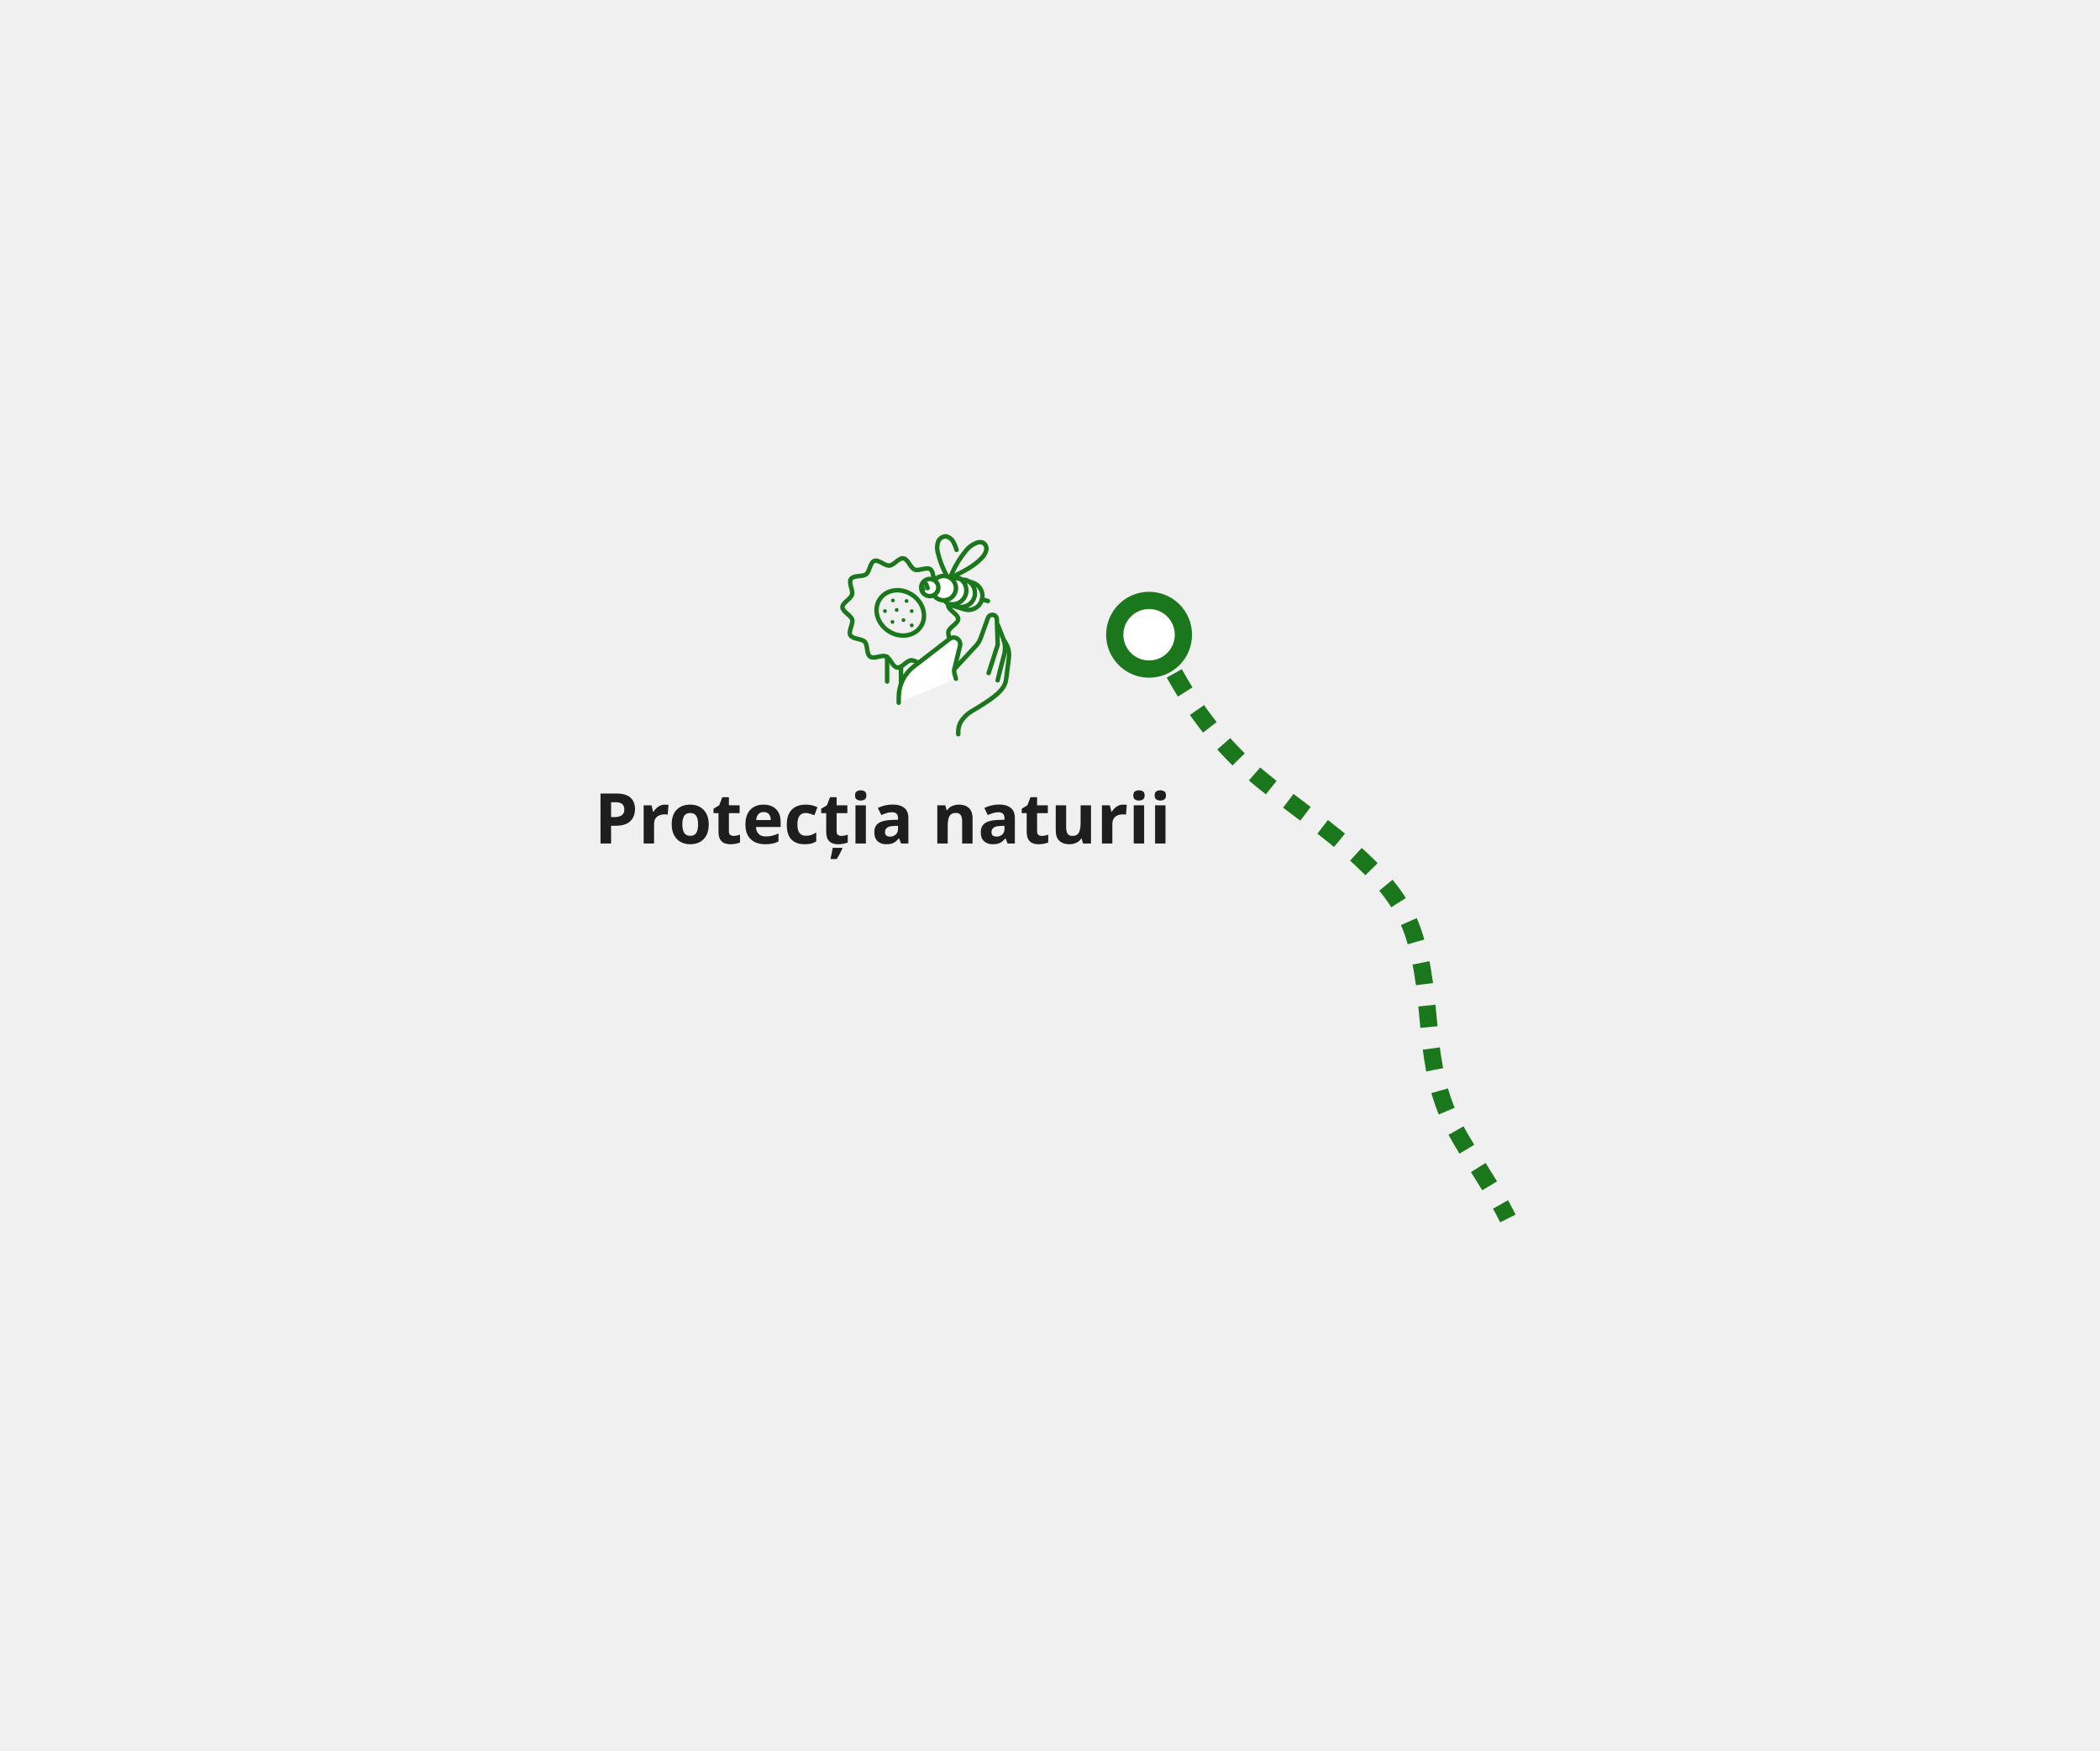
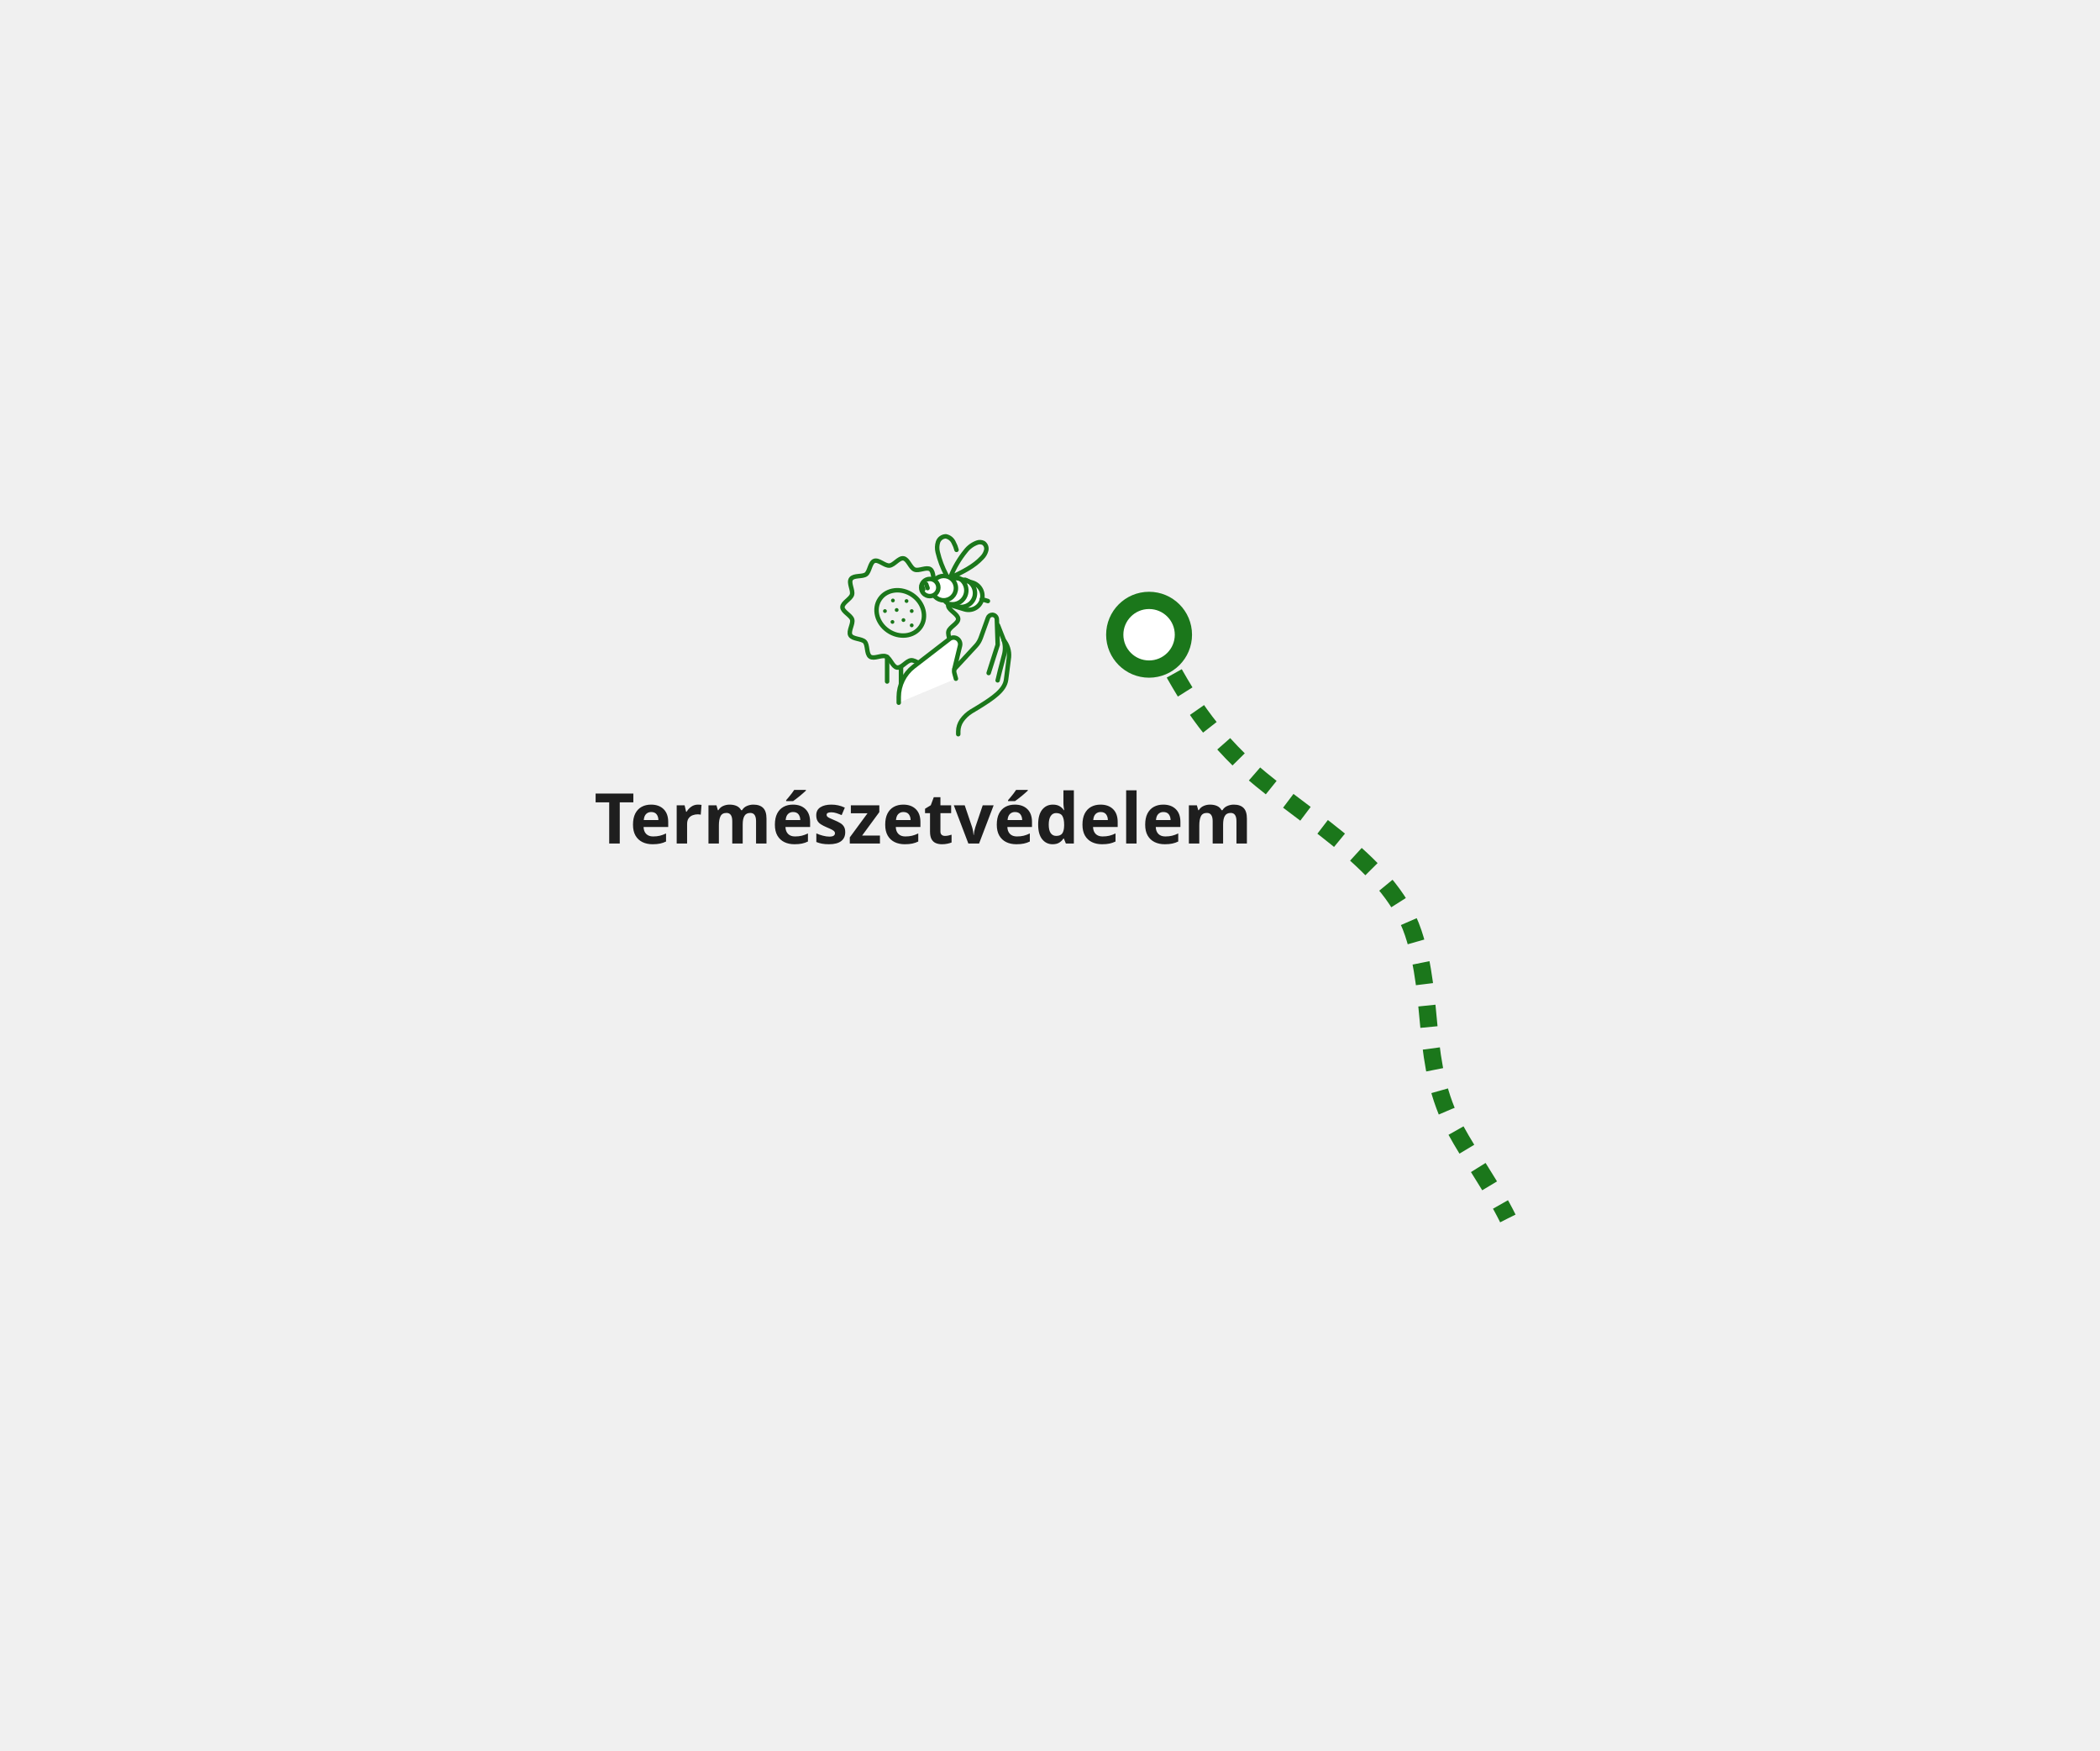
<svg xmlns="http://www.w3.org/2000/svg" viewBox="0 0 1200 1000" fill="none">
  <g id="segment-environment-08-protectia-naturii">
    <g id="Group 1177">
      <g id="Group 1125">
        <path id="Vector" d="M659.4 362.957C672.635 388.403 684.163 410.619 708.165 434.2C738.783 464.241 793.351 490.395 807.557 532.936C820.346 571.223 811.391 607.776 831.611 645.17C840.225 661.083 852.803 678.231 861.626 696.061" stroke="#1B771B" stroke-width="9.852" stroke-miterlimit="10" stroke-linejoin="round" stroke-dasharray="12.32 12.32" />
        <path id="Vector_2" d="M656.616 382.232C667.45 382.232 676.232 373.45 676.232 362.616C676.232 351.782 667.45 343 656.616 343C645.782 343 637 351.782 637 362.616C637 373.45 645.782 382.232 656.616 382.232Z" fill="white" stroke="#1B771B" stroke-width="9.852" stroke-miterlimit="10" stroke-linecap="round" stroke-linejoin="round" />
      </g>
      <g id="icon-protectia-naturii 1">
        <path id="Vector_3" d="M531.636 325.216C533.845 326.751 532.928 331.844 534.669 333.716C536.411 335.589 541.653 335.158 542.926 337.461C544.2 339.764 541.204 343.939 541.915 346.43C542.627 348.92 547.439 350.961 547.532 353.545C547.626 356.129 542.758 358.113 542.009 360.623C541.26 363.131 544.143 367.4 542.627 369.61C541.11 371.819 536.055 370.658 534.014 372.231C531.973 373.804 531.73 378.953 529.258 379.87C526.787 380.788 523.285 376.987 520.627 377.211C517.968 377.436 515.253 381.761 512.613 381.35C509.973 380.938 508.774 375.938 506.247 374.965C503.719 373.991 499.431 376.668 497.222 375.133C495.013 373.598 495.93 368.505 494.17 366.633C492.41 364.76 487.205 365.191 485.913 362.888C484.621 360.585 487.654 356.41 486.943 353.938C486.231 351.466 481.419 349.444 481.4 346.879C481.382 344.314 486.1 342.236 486.849 339.727C487.598 337.218 484.715 332.911 486.306 330.702C487.898 328.493 492.859 329.653 494.919 328.081C496.979 326.508 497.128 321.359 499.6 320.441C502.071 319.524 505.573 323.325 508.231 323.1C510.89 322.875 513.605 318.55 516.264 318.981C518.923 319.412 520.14 324.373 522.63 325.384C525.12 326.395 529.371 323.681 531.636 325.216Z" stroke="#1B771B" stroke-width="2.55" stroke-linecap="round" stroke-linejoin="round" />
        <path id="Vector_4" d="M526.039 358.15C529.915 352.532 527.861 344.393 521.451 339.972C515.042 335.55 506.704 336.52 502.829 342.138C498.953 347.756 501.007 355.894 507.417 360.316C513.826 364.737 522.164 363.768 526.039 358.15Z" stroke="#1B771B" stroke-width="2.55" stroke-linecap="round" stroke-linejoin="round" />
        <path id="Vector_5" d="M514.858 381.369V390.806" stroke="#1B771B" stroke-width="2.55" stroke-linecap="round" stroke-linejoin="round" />
        <path id="Vector_6" d="M506.92 375.32V389.325" stroke="#1B771B" stroke-width="2.55" stroke-linecap="round" stroke-linejoin="round" />
        <path id="Vector_7" d="M513.567 401.441V398.127C513.578 394.795 514.347 391.508 515.816 388.517C517.286 385.526 519.417 382.909 522.049 380.864L542.646 364.987C543.297 364.492 544.093 364.223 544.911 364.223C545.729 364.223 546.525 364.492 547.176 364.987C547.773 365.446 548.223 366.07 548.469 366.782C548.716 367.494 548.748 368.263 548.562 368.993L545.379 382.1C545.164 382.916 545.164 383.774 545.379 384.59L546.24 387.736" fill="white" />
        <path id="Vector_8" d="M513.567 401.441V398.127C513.578 394.795 514.347 391.508 515.816 388.517C517.286 385.526 519.417 382.909 522.049 380.864L542.646 364.987C543.297 364.492 544.093 364.223 544.911 364.223C545.729 364.223 546.525 364.492 547.176 364.987C547.773 365.446 548.223 366.07 548.469 366.782C548.716 367.494 548.748 368.263 548.562 368.993L545.379 382.1C545.164 382.916 545.164 383.774 545.379 384.59L546.24 387.736" stroke="#1B771B" stroke-width="2.55" stroke-linecap="round" stroke-linejoin="round" />
        <path id="Vector_9" d="M573.462 365.604C575.735 368.331 576.845 371.841 576.552 375.378L574.904 388.279C574.118 394.233 567.808 398.614 558.746 404.194L555.001 406.441C552.848 407.776 550.987 409.534 549.534 411.609C548.278 413.441 547.594 415.604 547.567 417.825V419.435" stroke="#1B771B" stroke-width="2.55" stroke-linecap="round" stroke-linejoin="round" />
        <path id="Vector_10" d="M570.075 388.672C570.075 388.279 572.322 379.554 573.82 373.955C574.599 370.941 574.409 367.757 573.277 364.856L570.281 357.254" stroke="#1B771B" stroke-width="2.55" stroke-linecap="round" stroke-linejoin="round" />
        <path id="Vector_11" d="M564.945 384.496L570.112 368.357L569.625 353.808C569.606 353.122 569.323 352.471 568.834 351.989C568.346 351.508 567.69 351.234 567.004 351.224C566.46 351.225 565.931 351.395 565.488 351.71C565.045 352.026 564.711 352.471 564.532 352.984L560.432 364.368C559.819 366.094 558.856 367.675 557.605 369.012L545.472 382.118" stroke="#1B771B" stroke-width="2.55" stroke-linecap="round" stroke-linejoin="round" />
        <path id="Vector_12" d="M555.737 332.851L548.421 330.641C544.222 329.372 539.789 331.748 538.521 335.947L538.515 335.965C537.247 340.165 539.623 344.597 543.822 345.866L551.137 348.075C555.337 349.344 559.769 346.968 561.038 342.769L561.043 342.751C562.312 338.552 559.936 334.119 555.737 332.851Z" fill="white" stroke="#1B771B" stroke-width="2.557" stroke-linecap="round" stroke-linejoin="round" />
        <path id="Vector_13" d="M551.484 331.209C553.496 331.816 555.187 333.194 556.187 335.043C557.186 336.891 557.414 339.061 556.821 341.077C556.214 343.089 554.836 344.779 552.987 345.779C551.138 346.779 548.969 347.007 546.953 346.413" stroke="#1B771B" stroke-width="2.55" stroke-linecap="round" stroke-linejoin="round" />
        <path id="Vector_14" d="M547.496 330.031C548.849 330.635 550.006 331.606 550.836 332.833C551.665 334.061 552.135 335.496 552.192 336.977C552.248 338.458 551.889 339.924 551.155 341.212C550.421 342.499 549.342 343.555 548.039 344.261C546.505 345.109 544.73 345.412 543.002 345.122" stroke="#1B771B" stroke-width="2.55" stroke-linecap="round" stroke-linejoin="round" />
        <path id="Vector_15" d="M539.276 342.952C543.123 342.952 546.241 339.833 546.241 335.986C546.241 332.14 543.123 329.021 539.276 329.021C535.429 329.021 532.311 332.14 532.311 335.986C532.311 339.833 535.429 342.952 539.276 342.952Z" fill="white" stroke="#1B771B" stroke-width="2.55" stroke-linecap="round" stroke-linejoin="round" />
        <path id="Vector_16" d="M531.299 340.552C534.008 340.552 536.205 338.356 536.205 335.647C536.205 332.938 534.008 330.741 531.299 330.741C528.59 330.741 526.394 332.938 526.394 335.647C526.394 338.356 528.59 340.552 531.299 340.552Z" fill="white" stroke="#1B771B" stroke-width="2.55" stroke-linecap="round" stroke-linejoin="round" />
        <path id="Vector_17" d="M543.151 329.542C545.279 324.205 548.209 319.223 551.839 314.769C553.528 312.578 555.808 310.915 558.411 309.976C558.994 309.766 559.613 309.677 560.232 309.716C560.85 309.755 561.454 309.92 562.006 310.201C562.658 310.669 563.154 311.324 563.428 312.079C563.702 312.834 563.741 313.654 563.541 314.432C563.13 315.979 562.323 317.392 561.201 318.533C556.501 323.663 549.967 326.734 543.732 329.767" stroke="#1B771B" stroke-width="2.55" stroke-linecap="round" stroke-linejoin="round" />
        <path id="Vector_18" d="M546.578 314.133C546.217 312.698 545.676 311.314 544.968 310.014C544.575 309.091 543.962 308.279 543.181 307.649C542.401 307.019 541.478 306.59 540.493 306.4C539.507 306.414 538.549 306.73 537.749 307.306C536.948 307.882 536.344 308.69 536.018 309.621C535.413 311.499 535.348 313.511 535.831 315.425C536.906 319.948 538.555 324.314 540.737 328.419" stroke="#1B771B" stroke-width="2.55" stroke-linecap="round" stroke-linejoin="round" />
        <path id="Vector_19" d="M561.051 342.332L564.514 343.362" stroke="#1B771B" stroke-width="2.55" stroke-linecap="round" stroke-linejoin="round" />
        <path id="Vector_20" d="M529.239 333.7L530.044 335.984" stroke="#1B771B" stroke-width="2.55" stroke-linecap="round" stroke-linejoin="round" />
        <path id="Vector_21" d="M526.749 334.487L527.554 336.79" stroke="#1B771B" stroke-width="2.55" stroke-linecap="round" stroke-linejoin="round" />
        <path id="Vector_22" d="M510.233 344.129C510.833 344.129 511.319 343.643 511.319 343.043C511.319 342.443 510.833 341.957 510.233 341.957C509.634 341.957 509.147 342.443 509.147 343.043C509.147 343.643 509.634 344.129 510.233 344.129Z" fill="#1B771B" />
        <path id="Vector_23" d="M505.685 350.175C506.284 350.175 506.771 349.689 506.771 349.089C506.771 348.49 506.284 348.004 505.685 348.004C505.085 348.004 504.599 348.49 504.599 349.089C504.599 349.689 505.085 350.175 505.685 350.175Z" fill="#1B771B" />
        <path id="Vector_24" d="M512.386 349.558C512.985 349.558 513.472 349.072 513.472 348.472C513.472 347.872 512.985 347.386 512.386 347.386C511.786 347.386 511.3 347.872 511.3 348.472C511.3 349.072 511.786 349.558 512.386 349.558Z" fill="#1B771B" />
        <path id="Vector_25" d="M518.024 344.448C518.624 344.448 519.11 343.962 519.11 343.362C519.11 342.762 518.624 342.276 518.024 342.276C517.424 342.276 516.938 342.762 516.938 343.362C516.938 343.962 517.424 344.448 518.024 344.448Z" fill="#1B771B" />
        <path id="Vector_26" d="M520.981 350.175C521.581 350.175 522.067 349.689 522.067 349.089C522.067 348.49 521.581 348.004 520.981 348.004C520.382 348.004 519.896 348.49 519.896 349.089C519.896 349.689 520.382 350.175 520.981 350.175Z" fill="#1B771B" />
        <path id="Vector_27" d="M520.981 358.34C521.581 358.34 522.067 357.854 522.067 357.254C522.067 356.654 521.581 356.168 520.981 356.168C520.382 356.168 519.896 356.654 519.896 357.254C519.896 357.854 520.382 358.34 520.981 358.34Z" fill="#1B771B" />
        <path id="Vector_28" d="M516.264 355.325C516.863 355.325 517.35 354.839 517.35 354.239C517.35 353.64 516.863 353.153 516.264 353.153C515.664 353.153 515.178 353.64 515.178 354.239C515.178 354.839 515.664 355.325 516.264 355.325Z" fill="#1B771B" />
        <path id="Vector_29" d="M509.972 356.391C510.571 356.391 511.058 355.905 511.058 355.305C511.058 354.705 510.571 354.219 509.972 354.219C509.372 354.219 508.886 354.705 508.886 355.305C508.886 355.905 509.372 356.391 509.972 356.391Z" fill="#1B771B" />
      </g>
-       <text id="ProtecÈia naturii" fill="#1E1E1E" xml:space="preserve" style="white-space: pre" font-family="Titillium Web" font-size="40" font-weight="600" letter-spacing="0px">
-         <tspan x="339.555" y="481.9">Protecția naturii</tspan>
+       <text id="Természetvédelem" fill="#1E1E1E" xml:space="preserve" style="white-space: pre" font-family="Titillium Web" font-size="40" font-weight="600" letter-spacing="0px">
+         <tspan x="339.555" y="481.9">Természetvédelem</tspan>
      </text>
    </g>
  </g>
</svg>
